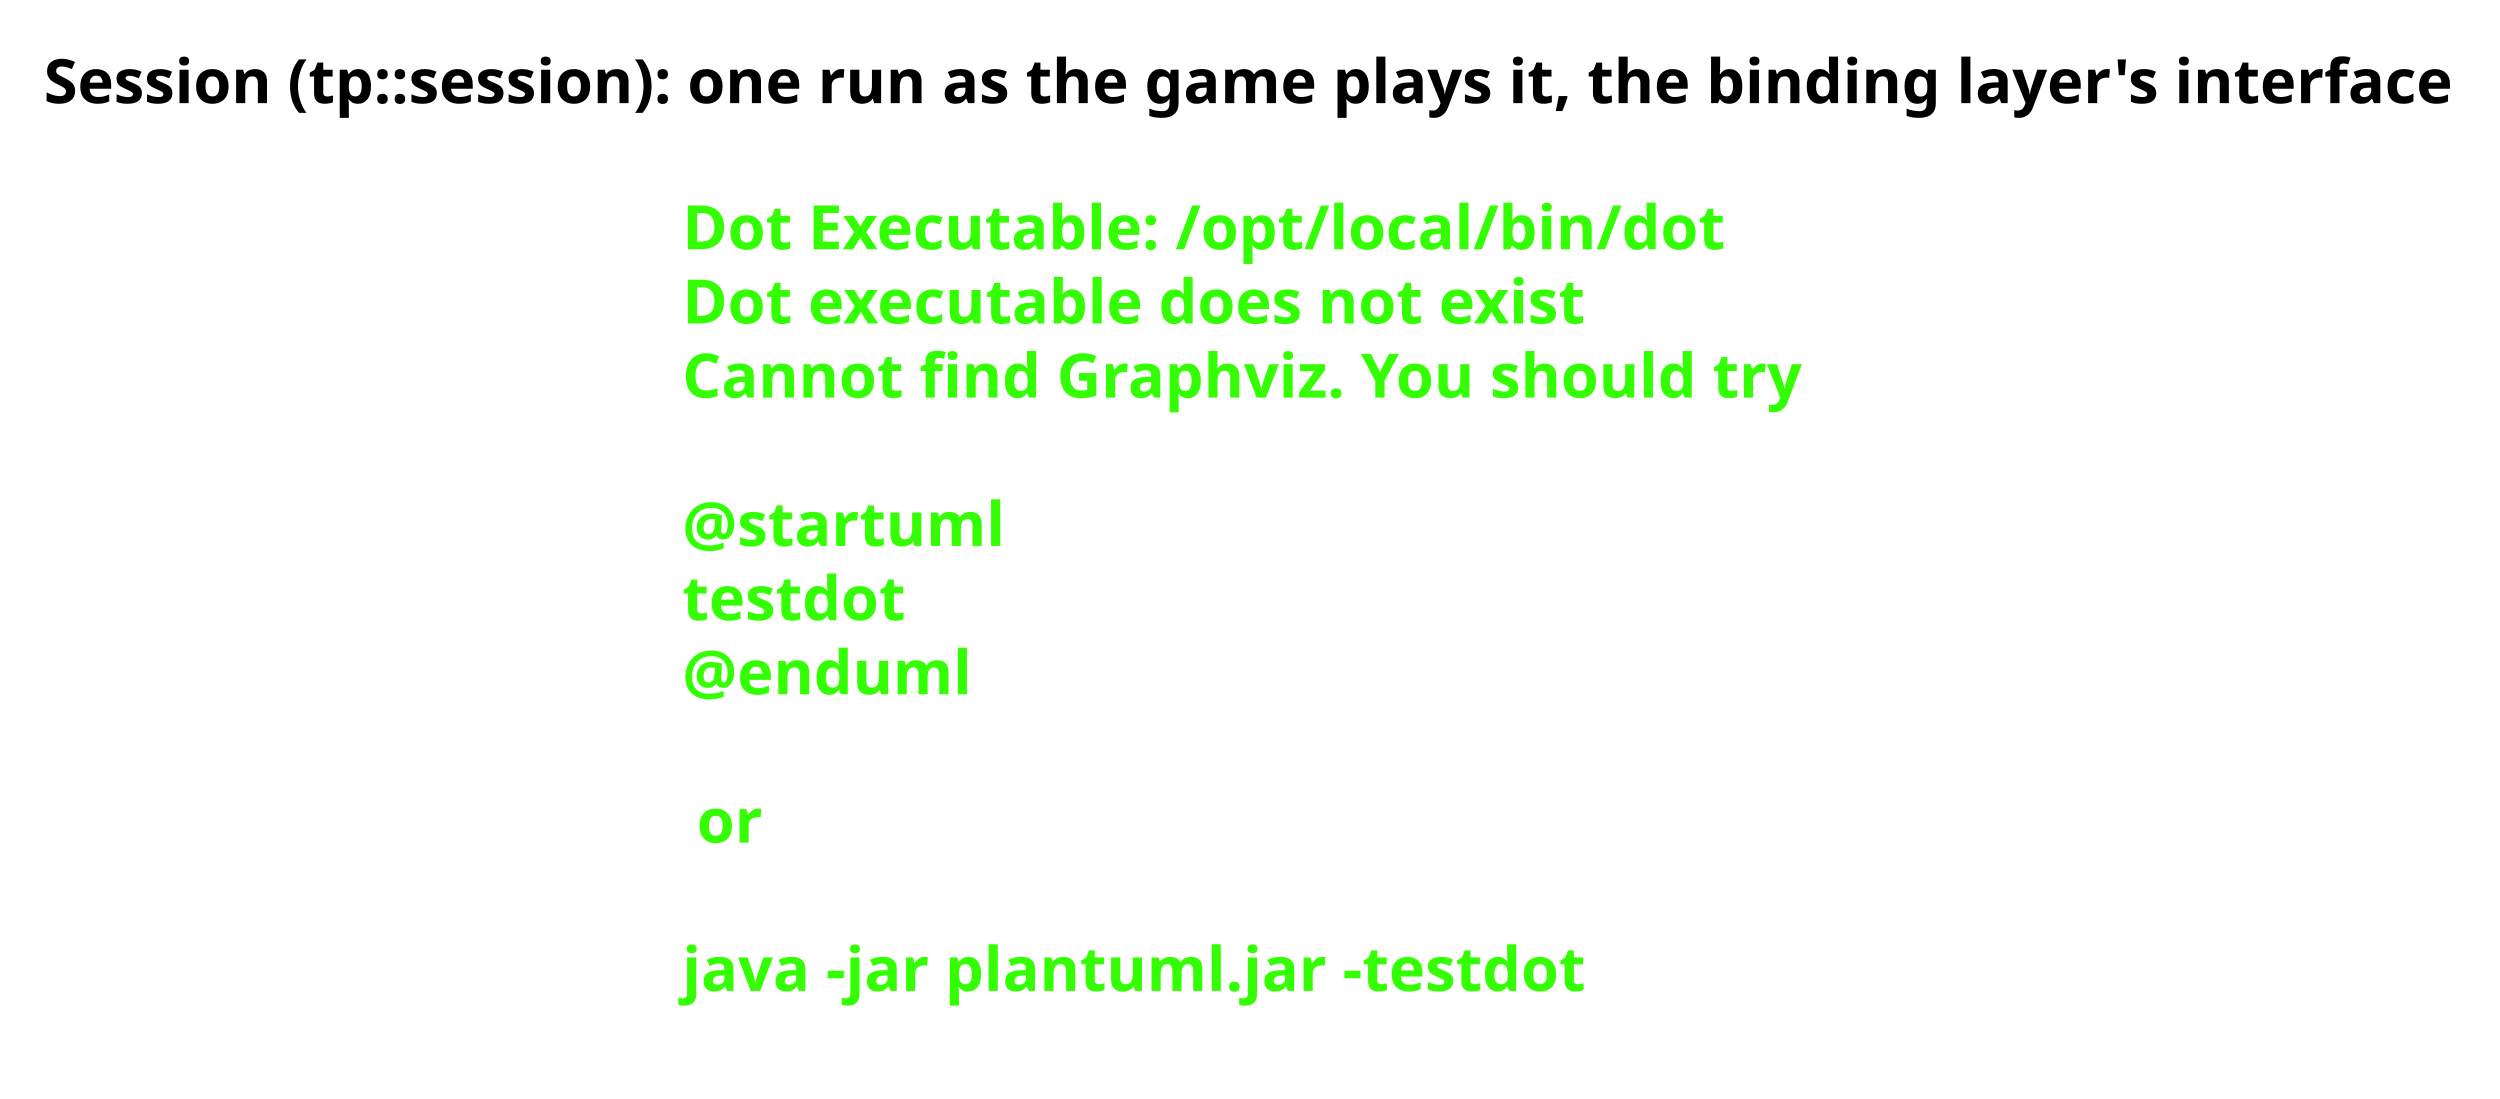
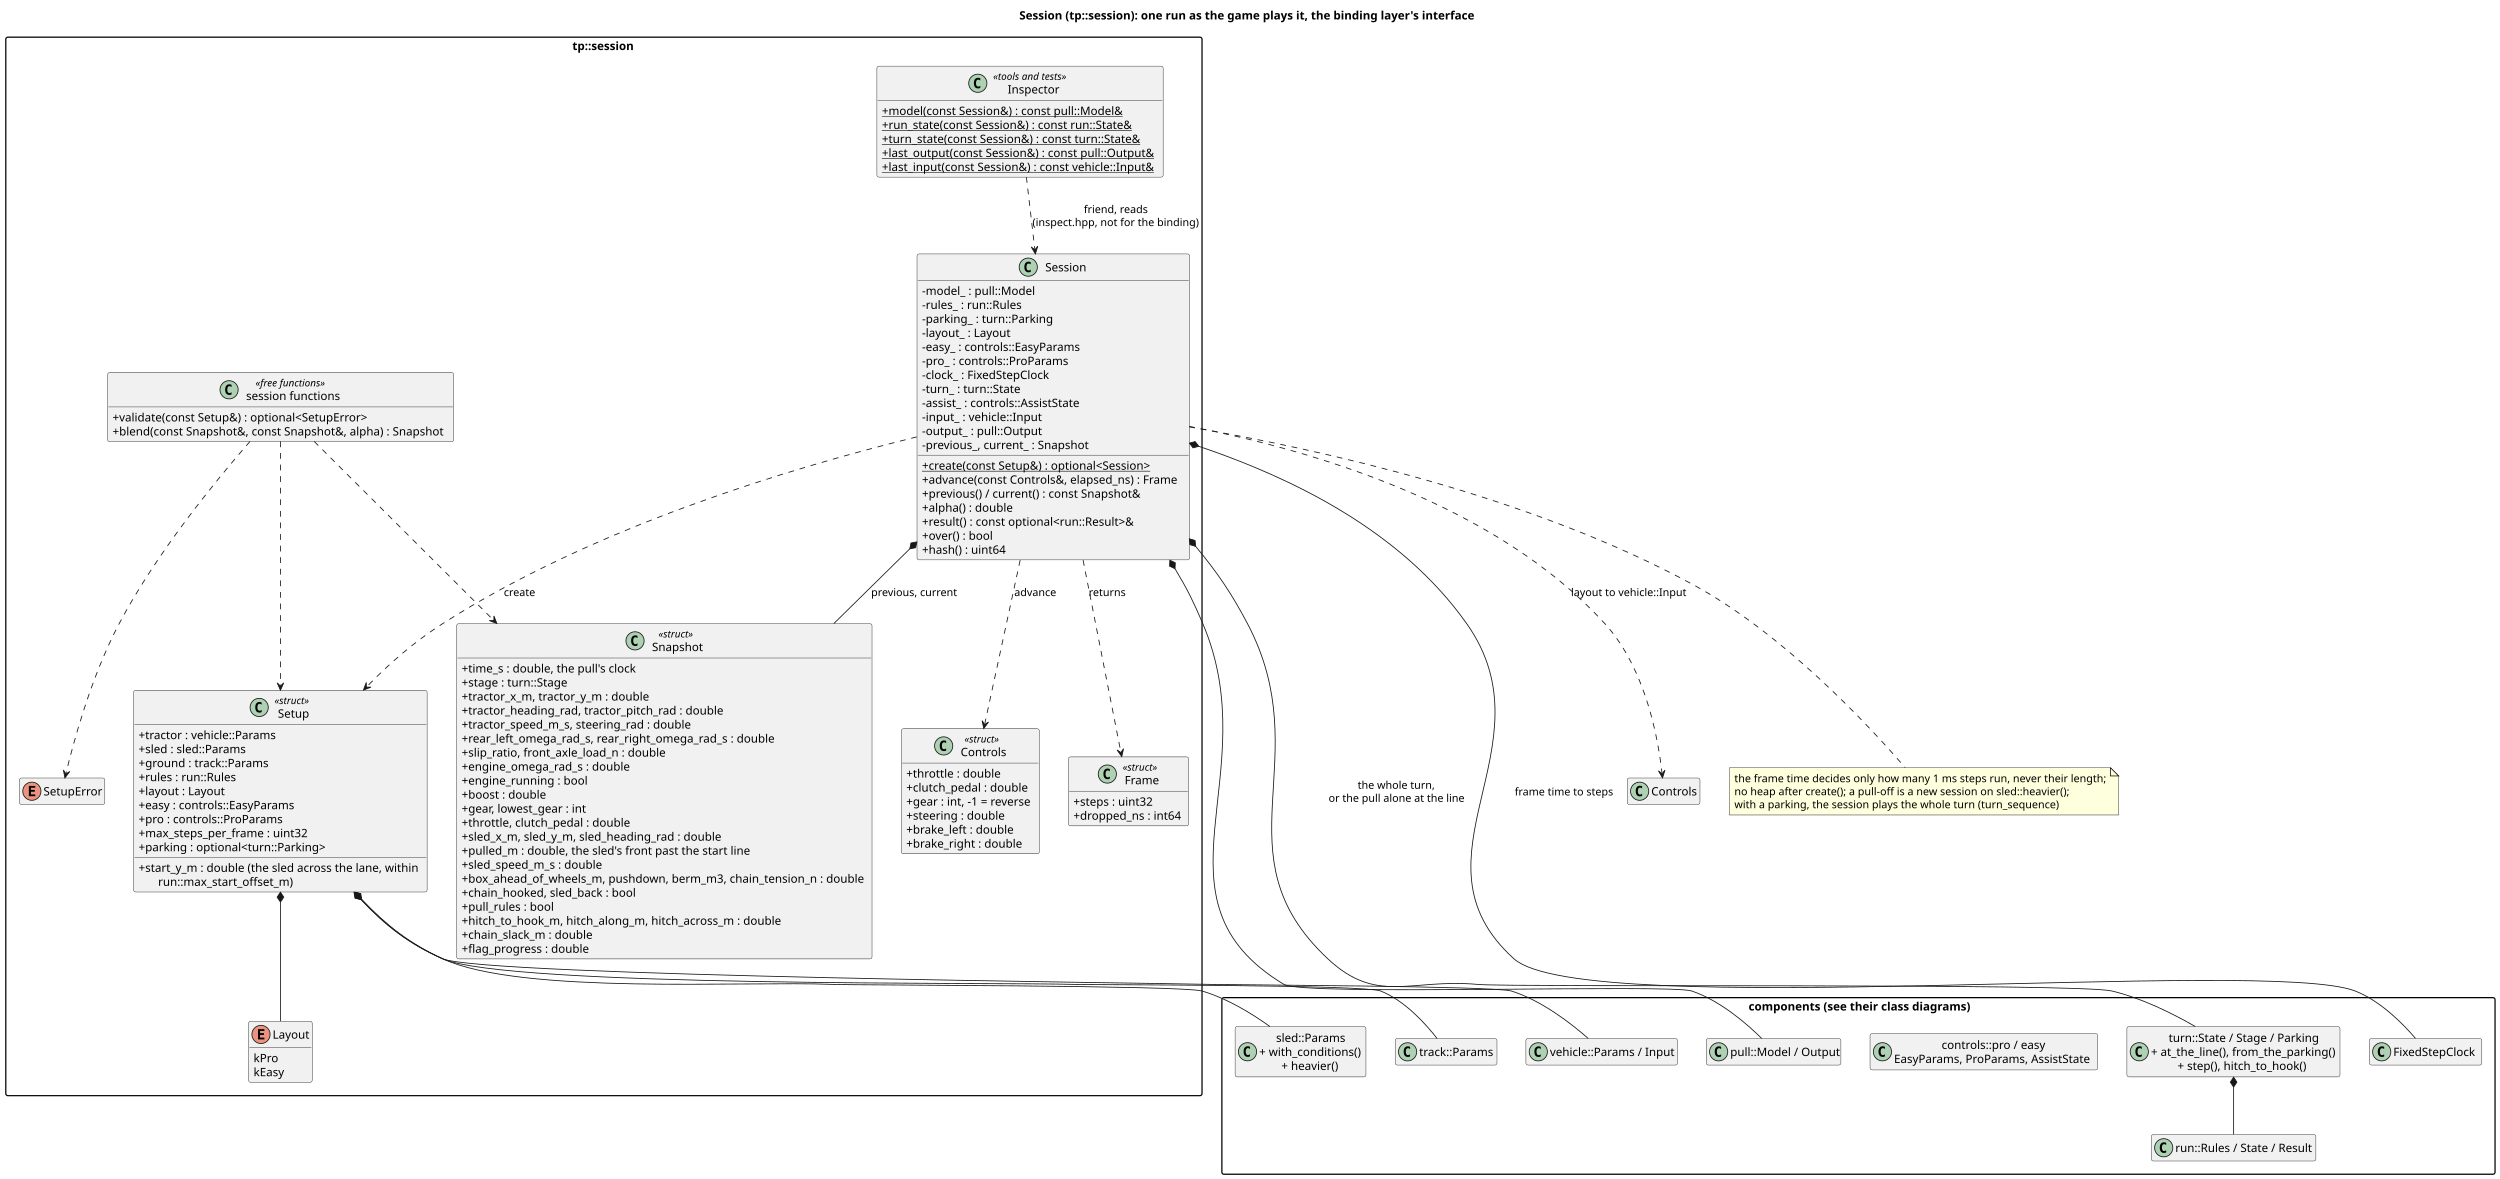
- <svg xmlns="http://www.w3.org/2000/svg" contentStyleType="text/css" height="251px" preserveAspectRatio="none" style="width:571px;height:251px;background:#FFFFFF;" version="1.1" viewBox="0 0 571 251" width="571px" zoomAndPan="magnify">
+ <svg xmlns="http://www.w3.org/2000/svg" contentStyleType="text/css" height="1425px" preserveAspectRatio="none" style="width:3022px;height:1425px;background:#FFFFFF;" version="1.1" viewBox="0 0 3022 1425" width="3022px" zoomAndPan="magnify">
  <defs />
  <g>
-     <text fill="#000000" font-family="sans-serif" font-size="14" font-weight="bold" lengthAdjust="spacing" textLength="543.819" x="10" y="23.562">Session (tp::session): one run as the game plays it, the binding layer's interface</text>
-     <text fill="#33FF02" font-family="sans-serif" font-size="14" font-weight="bold" lengthAdjust="spacing" textLength="231.95" x="155.839" y="56.94">Dot Executable: /opt/local/bin/dot</text>
-     <text fill="#33FF02" font-family="sans-serif" font-size="14" font-weight="bold" lengthAdjust="spacing" textLength="202.296" x="155.839" y="73.879">Dot executable does not exist</text>
-     <text fill="#33FF02" font-family="sans-serif" font-size="14" font-weight="bold" lengthAdjust="spacing" textLength="253.142" x="155.839" y="90.818">Cannot find Graphviz. You should try</text>
-     <text fill="#33FF02" font-family="sans-serif" font-size="14" font-weight="bold" lengthAdjust="spacing" textLength="3.315" x="155.839" y="107.758"> </text>
-     <text fill="#33FF02" font-family="sans-serif" font-size="14" font-weight="bold" lengthAdjust="spacing" textLength="71.436" x="155.839" y="124.697">@startuml</text>
-     <text fill="#33FF02" font-family="sans-serif" font-size="14" font-weight="bold" lengthAdjust="spacing" textLength="48.973" x="155.839" y="141.637">testdot</text>
-     <text fill="#33FF02" font-family="sans-serif" font-size="14" font-weight="bold" lengthAdjust="spacing" textLength="65.393" x="155.839" y="158.576">@enduml</text>
-     <text fill="#33FF02" font-family="sans-serif" font-size="14" font-weight="bold" lengthAdjust="spacing" textLength="3.315" x="155.839" y="175.516"> </text>
-     <text fill="#33FF02" font-family="sans-serif" font-size="14" font-weight="bold" lengthAdjust="spacing" textLength="14.287" x="159.154" y="192.455">or</text>
-     <text fill="#33FF02" font-family="sans-serif" font-size="14" font-weight="bold" lengthAdjust="spacing" textLength="3.315" x="155.839" y="209.394"> </text>
-     <text fill="#33FF02" font-family="sans-serif" font-size="14" font-weight="bold" lengthAdjust="spacing" textLength="200.259" x="155.839" y="226.334">java -jar plantuml.jar -testdot</text>
-     <text fill="#33FF02" font-family="sans-serif" font-size="14" font-weight="bold" lengthAdjust="spacing" textLength="3.315" x="155.839" y="243.273"> </text>
+     <text fill="#000000" font-family="sans-serif" font-size="14" font-weight="bold" lengthAdjust="spacing" textLength="543.819" x="1232.09" y="23.562">Session (tp::session): one run as the game plays it, the binding layer's interface</text>
+     <g id="cluster_components (see their class diagrams)">
+       <rect fill="none" height="213.5" rx="2.5" ry="2.5" style="stroke:#000000;stroke-width:1.5;" width="1539" x="1477" y="1205.939" />
+       <text fill="#000000" font-family="sans-serif" font-size="14" font-weight="bold" lengthAdjust="spacing" textLength="265.644" x="2113.678" y="1221.502">components (see their class diagrams)</text>
+     </g>
+     <g id="cluster_tp::session">
+       <rect fill="none" height="1279.5" rx="2.5" ry="2.5" style="stroke:#000000;stroke-width:1.5;" width="1446" x="7" y="44.94" />
+       <text fill="#000000" font-family="sans-serif" font-size="14" font-weight="bold" lengthAdjust="spacing" textLength="76.262" x="691.869" y="60.502">tp::session</text>
+     </g>
+     <g id="elem_Pull">
+       <rect codeLine="7" fill="#F1F1F1" height="32" id="Pull" rx="2.5" ry="2.5" style="stroke:#181818;stroke-width:0.5;" width="162.778" x="2062.5" y="1255.439" />
+       <ellipse cx="2077.5" cy="1271.439" fill="#ADD1B2" rx="11" ry="11" style="stroke:#181818;stroke-width:1.0;" />
+       <path d="M2080.469,1277.08 Q2079.891,1277.377 2079.25,1277.518 Q2078.609,1277.674 2077.906,1277.674 Q2075.406,1277.674 2074.078,1276.033 Q2072.766,1274.377 2072.766,1271.252 Q2072.766,1268.127 2074.078,1266.471 Q2075.406,1264.814 2077.906,1264.814 Q2078.609,1264.814 2079.25,1264.971 Q2079.906,1265.127 2080.469,1265.424 L2080.469,1268.143 Q2079.844,1267.564 2079.25,1267.299 Q2078.656,1267.018 2078.031,1267.018 Q2076.688,1267.018 2076,1268.096 Q2075.312,1269.158 2075.312,1271.252 Q2075.312,1273.346 2076,1274.424 Q2076.688,1275.486 2078.031,1275.486 Q2078.656,1275.486 2079.25,1275.221 Q2079.844,1274.939 2080.469,1274.361 L2080.469,1277.08 Z " fill="#000000" />
+       <text fill="#000000" font-family="sans-serif" font-size="14" lengthAdjust="spacing" textLength="130.778" x="2091.5" y="1276.532">pull::Model / Output</text>
+     </g>
+     <g id="elem_Run">
+       <rect codeLine="8" fill="#F1F1F1" height="32" id="Run" rx="2.5" ry="2.5" style="stroke:#181818;stroke-width:0.5;" width="198.934" x="2600.5" y="1371.439" />
+       <ellipse cx="2615.5" cy="1387.439" fill="#ADD1B2" rx="11" ry="11" style="stroke:#181818;stroke-width:1.0;" />
+       <path d="M2618.469,1393.08 Q2617.891,1393.377 2617.25,1393.518 Q2616.609,1393.674 2615.906,1393.674 Q2613.406,1393.674 2612.078,1392.033 Q2610.766,1390.377 2610.766,1387.252 Q2610.766,1384.127 2612.078,1382.471 Q2613.406,1380.814 2615.906,1380.814 Q2616.609,1380.814 2617.25,1380.971 Q2617.906,1381.127 2618.469,1381.424 L2618.469,1384.143 Q2617.844,1383.564 2617.25,1383.299 Q2616.656,1383.018 2616.031,1383.018 Q2614.688,1383.018 2614,1384.096 Q2613.312,1385.158 2613.312,1387.252 Q2613.312,1389.346 2614,1390.424 Q2614.688,1391.486 2616.031,1391.486 Q2616.656,1391.486 2617.25,1391.221 Q2617.844,1390.939 2618.469,1390.361 L2618.469,1393.08 Z " fill="#000000" />
+       <text fill="#000000" font-family="sans-serif" font-size="14" lengthAdjust="spacing" textLength="166.934" x="2629.5" y="1392.532">run::Rules / State / Result</text>
+     </g>
+     <g id="elem_Turn">
+       <rect codeLine="9" fill="#F1F1F1" height="60.818" id="Turn" rx="2.5" ry="2.5" style="stroke:#181818;stroke-width:0.5;" width="257.579" x="2571" y="1240.939" />
+       <ellipse cx="2586" cy="1271.349" fill="#ADD1B2" rx="11" ry="11" style="stroke:#181818;stroke-width:1.0;" />
+       <path d="M2588.969,1276.989 Q2588.391,1277.286 2587.75,1277.427 Q2587.109,1277.583 2586.406,1277.583 Q2583.906,1277.583 2582.578,1275.942 Q2581.266,1274.286 2581.266,1271.161 Q2581.266,1268.036 2582.578,1266.38 Q2583.906,1264.724 2586.406,1264.724 Q2587.109,1264.724 2587.75,1264.88 Q2588.406,1265.036 2588.969,1265.333 L2588.969,1268.052 Q2588.344,1267.474 2587.75,1267.208 Q2587.156,1266.927 2586.531,1266.927 Q2585.188,1266.927 2584.5,1268.005 Q2583.812,1269.067 2583.812,1271.161 Q2583.812,1273.255 2584.5,1274.333 Q2585.188,1275.396 2586.531,1275.396 Q2587.156,1275.396 2587.75,1275.13 Q2588.344,1274.849 2588.969,1274.271 L2588.969,1276.989 Z " fill="#000000" />
+       <text fill="#000000" font-family="sans-serif" font-size="14" lengthAdjust="spacing" textLength="182.649" x="2621.465" y="1259.502">turn::State / Stage / Parking</text>
+       <text fill="#000000" font-family="sans-serif" font-size="14" lengthAdjust="spacing" textLength="225.579" x="2600" y="1276.441">+ at_the_line(), from_the_parking()</text>
+       <text fill="#000000" font-family="sans-serif" font-size="14" lengthAdjust="spacing" textLength="161.321" x="2632.129" y="1293.381">+ step(), hitch_to_hook()</text>
+     </g>
+     <g id="elem_Controls">
+       <rect codeLine="10" fill="#F1F1F1" height="43.879" id="Controls" rx="2.5" ry="2.5" style="stroke:#181818;stroke-width:0.5;" width="275.223" x="2260.5" y="1249.439" />
+       <ellipse cx="2275.5" cy="1271.379" fill="#ADD1B2" rx="11" ry="11" style="stroke:#181818;stroke-width:1.0;" />
+       <path d="M2278.469,1277.02 Q2277.891,1277.316 2277.25,1277.457 Q2276.609,1277.613 2275.906,1277.613 Q2273.406,1277.613 2272.078,1275.973 Q2270.766,1274.316 2270.766,1271.191 Q2270.766,1268.066 2272.078,1266.41 Q2273.406,1264.754 2275.906,1264.754 Q2276.609,1264.754 2277.25,1264.91 Q2277.906,1265.066 2278.469,1265.363 L2278.469,1268.082 Q2277.844,1267.504 2277.25,1267.238 Q2276.656,1266.957 2276.031,1266.957 Q2274.688,1266.957 2274,1268.035 Q2273.312,1269.098 2273.312,1271.191 Q2273.312,1273.285 2274,1274.363 Q2274.688,1275.426 2276.031,1275.426 Q2276.656,1275.426 2277.25,1275.16 Q2277.844,1274.879 2278.469,1274.301 L2278.469,1277.02 Z " fill="#000000" />
+       <text fill="#000000" font-family="sans-serif" font-size="14" lengthAdjust="spacing" textLength="128.194" x="2347.014" y="1268.002">controls::pro / easy</text>
+       <text fill="#000000" font-family="sans-serif" font-size="14" lengthAdjust="spacing" textLength="243.223" x="2289.5" y="1284.941">EasyParams, ProParams, AssistState</text>
+     </g>
+     <g id="elem_Clock">
+       <rect codeLine="11" fill="#F1F1F1" height="32" id="Clock" rx="2.5" ry="2.5" style="stroke:#181818;stroke-width:0.5;" width="136.023" x="2864" y="1255.439" />
+       <ellipse cx="2879" cy="1271.439" fill="#ADD1B2" rx="11" ry="11" style="stroke:#181818;stroke-width:1.0;" />
+       <path d="M2881.969,1277.08 Q2881.391,1277.377 2880.75,1277.518 Q2880.109,1277.674 2879.406,1277.674 Q2876.906,1277.674 2875.578,1276.033 Q2874.266,1274.377 2874.266,1271.252 Q2874.266,1268.127 2875.578,1266.471 Q2876.906,1264.814 2879.406,1264.814 Q2880.109,1264.814 2880.75,1264.971 Q2881.406,1265.127 2881.969,1265.424 L2881.969,1268.143 Q2881.344,1267.564 2880.75,1267.299 Q2880.156,1267.018 2879.531,1267.018 Q2878.188,1267.018 2877.5,1268.096 Q2876.812,1269.158 2876.812,1271.252 Q2876.812,1273.346 2877.5,1274.424 Q2878.188,1275.486 2879.531,1275.486 Q2880.156,1275.486 2880.75,1275.221 Q2881.344,1274.939 2881.969,1274.361 L2881.969,1277.08 Z " fill="#000000" />
+       <text fill="#000000" font-family="sans-serif" font-size="14" lengthAdjust="spacing" textLength="104.022" x="2893" y="1276.532">FixedStepClock</text>
+     </g>
+     <g id="elem_Vehicle">
+       <rect codeLine="12" fill="#F1F1F1" height="32" id="Vehicle" rx="2.5" ry="2.5" style="stroke:#181818;stroke-width:0.5;" width="183.286" x="1844.5" y="1255.439" />
+       <ellipse cx="1859.5" cy="1271.439" fill="#ADD1B2" rx="11" ry="11" style="stroke:#181818;stroke-width:1.0;" />
+       <path d="M1862.469,1277.08 Q1861.891,1277.377 1861.25,1277.518 Q1860.609,1277.674 1859.906,1277.674 Q1857.406,1277.674 1856.078,1276.033 Q1854.766,1274.377 1854.766,1271.252 Q1854.766,1268.127 1856.078,1266.471 Q1857.406,1264.814 1859.906,1264.814 Q1860.609,1264.814 1861.25,1264.971 Q1861.906,1265.127 1862.469,1265.424 L1862.469,1268.143 Q1861.844,1267.564 1861.25,1267.299 Q1860.656,1267.018 1860.031,1267.018 Q1858.688,1267.018 1858,1268.096 Q1857.312,1269.158 1857.312,1271.252 Q1857.312,1273.346 1858,1274.424 Q1858.688,1275.486 1860.031,1275.486 Q1860.656,1275.486 1861.25,1275.221 Q1861.844,1274.939 1862.469,1274.361 L1862.469,1277.08 Z " fill="#000000" />
+       <text fill="#000000" font-family="sans-serif" font-size="14" lengthAdjust="spacing" textLength="151.286" x="1873.5" y="1276.532">vehicle::Params / Input</text>
+     </g>
+     <g id="elem_Sled">
+       <rect codeLine="13" fill="#F1F1F1" height="60.818" id="Sled" rx="2.5" ry="2.5" style="stroke:#181818;stroke-width:0.5;" width="158.157" x="1493" y="1240.939" />
+       <ellipse cx="1508" cy="1271.349" fill="#ADD1B2" rx="11" ry="11" style="stroke:#181818;stroke-width:1.0;" />
+       <path d="M1510.969,1276.989 Q1510.391,1277.286 1509.75,1277.427 Q1509.109,1277.583 1508.406,1277.583 Q1505.906,1277.583 1504.578,1275.942 Q1503.266,1274.286 1503.266,1271.161 Q1503.266,1268.036 1504.578,1266.38 Q1505.906,1264.724 1508.406,1264.724 Q1509.109,1264.724 1509.75,1264.88 Q1510.406,1265.036 1510.969,1265.333 L1510.969,1268.052 Q1510.344,1267.474 1509.75,1267.208 Q1509.156,1266.927 1508.531,1266.927 Q1507.188,1266.927 1506.5,1268.005 Q1505.812,1269.067 1505.812,1271.161 Q1505.812,1273.255 1506.5,1274.333 Q1507.188,1275.396 1508.531,1275.396 Q1509.156,1275.396 1509.75,1275.13 Q1510.344,1274.849 1510.969,1274.271 L1510.969,1276.989 Z " fill="#000000" />
+       <text fill="#000000" font-family="sans-serif" font-size="14" lengthAdjust="spacing" textLength="85.169" x="1542.494" y="1259.502">sled::Params</text>
+       <text fill="#000000" font-family="sans-serif" font-size="14" lengthAdjust="spacing" textLength="126.157" x="1522" y="1276.441">+ with_conditions()</text>
+       <text fill="#000000" font-family="sans-serif" font-size="14" lengthAdjust="spacing" textLength="72.406" x="1548.876" y="1293.381">+ heavier()</text>
+     </g>
+     <g id="elem_Track">
+       <rect codeLine="14" fill="#F1F1F1" height="32" id="Track" rx="2.5" ry="2.5" style="stroke:#181818;stroke-width:0.5;" width="123.048" x="1686.5" y="1255.439" />
+       <ellipse cx="1701.5" cy="1271.439" fill="#ADD1B2" rx="11" ry="11" style="stroke:#181818;stroke-width:1.0;" />
+       <path d="M1704.469,1277.08 Q1703.891,1277.377 1703.25,1277.518 Q1702.609,1277.674 1701.906,1277.674 Q1699.406,1277.674 1698.078,1276.033 Q1696.766,1274.377 1696.766,1271.252 Q1696.766,1268.127 1698.078,1266.471 Q1699.406,1264.814 1701.906,1264.814 Q1702.609,1264.814 1703.25,1264.971 Q1703.906,1265.127 1704.469,1265.424 L1704.469,1268.143 Q1703.844,1267.564 1703.25,1267.299 Q1702.656,1267.018 1702.031,1267.018 Q1700.688,1267.018 1700,1268.096 Q1699.312,1269.158 1699.312,1271.252 Q1699.312,1273.346 1700,1274.424 Q1700.688,1275.486 1702.031,1275.486 Q1702.656,1275.486 1703.25,1275.221 Q1703.844,1274.939 1704.469,1274.361 L1704.469,1277.08 Z " fill="#000000" />
+       <text fill="#000000" font-family="sans-serif" font-size="14" lengthAdjust="spacing" textLength="91.048" x="1715.5" y="1276.532">track::Params</text>
+     </g>
+     <g id="elem_Layout">
+       <rect codeLine="18" fill="#F1F1F1" height="73.879" id="Layout" rx="2.5" ry="2.5" style="stroke:#181818;stroke-width:0.5;" width="76.898" x="300.5" y="1234.439" />
+       <ellipse cx="315.5" cy="1250.439" fill="#EB937F" rx="11" ry="11" style="stroke:#181818;stroke-width:1.0;" />
+       <path d="M319.609,1256.439 L311.891,1256.439 L311.891,1244.049 L319.609,1244.049 L319.609,1246.205 L314.344,1246.205 L314.344,1248.877 L319.109,1248.877 L319.109,1251.033 L314.344,1251.033 L314.344,1254.283 L319.609,1254.283 L319.609,1256.439 Z " fill="#000000" />
+       <text fill="#000000" font-family="sans-serif" font-size="14" lengthAdjust="spacing" textLength="44.898" x="329.5" y="1255.532">Layout</text>
+       <line style="stroke:#181818;stroke-width:0.5;" x1="301.5" x2="376.398" y1="1266.439" y2="1266.439" />
+       <text fill="#000000" font-family="sans-serif" font-size="14" lengthAdjust="spacing" textLength="30.29" x="306.5" y="1284.002">kPro</text>
+       <text fill="#000000" font-family="sans-serif" font-size="14" lengthAdjust="spacing" textLength="39.218" x="306.5" y="1300.941">kEasy</text>
+     </g>
+     <g id="elem_Setup">
+       <rect codeLine="22" fill="#F1F1F1" height="243.793" id="Setup" rx="2.5" ry="2.5" style="stroke:#181818;stroke-width:0.5;" width="354.802" x="161.5" y="834.439" />
+       <ellipse cx="313.313" cy="855.169" fill="#ADD1B2" rx="11" ry="11" style="stroke:#181818;stroke-width:1.0;" />
+       <path d="M316.282,860.81 Q315.704,861.106 315.063,861.247 Q314.422,861.403 313.719,861.403 Q311.219,861.403 309.891,859.763 Q308.579,858.106 308.579,854.981 Q308.579,851.856 309.891,850.2 Q311.219,848.544 313.719,848.544 Q314.422,848.544 315.063,848.7 Q315.719,848.856 316.282,849.153 L316.282,851.872 Q315.657,851.294 315.063,851.028 Q314.469,850.747 313.844,850.747 Q312.5,850.747 311.813,851.825 Q311.125,852.888 311.125,854.981 Q311.125,857.075 311.813,858.153 Q312.5,859.216 313.844,859.216 Q314.469,859.216 315.063,858.95 Q315.657,858.669 316.282,858.091 L316.282,860.81 Z " fill="#000000" />
+       <text fill="#000000" font-family="sans-serif" font-size="12" font-style="italic" lengthAdjust="spacing" textLength="46.676" x="331.813" y="851.064">«struct»</text>
+       <text fill="#000000" font-family="sans-serif" font-size="14" lengthAdjust="spacing" textLength="38.575" x="335.863" y="867.521">Setup</text>
+       <line style="stroke:#181818;stroke-width:0.5;" x1="162.5" x2="515.302" y1="875.898" y2="875.898" />
+       <text fill="#000000" font-family="sans-serif" font-size="14" lengthAdjust="spacing" textLength="170.03" x="167.5" y="893.461">+tractor : vehicle::Params</text>
+       <text fill="#000000" font-family="sans-serif" font-size="14" lengthAdjust="spacing" textLength="133.855" x="167.5" y="910.4">+sled : sled::Params</text>
+       <text fill="#000000" font-family="sans-serif" font-size="14" lengthAdjust="spacing" textLength="159.592" x="167.5" y="927.34">+ground : track::Params</text>
+       <text fill="#000000" font-family="sans-serif" font-size="14" lengthAdjust="spacing" textLength="119.779" x="167.5" y="944.279">+rules : run::Rules</text>
+       <text fill="#000000" font-family="sans-serif" font-size="14" lengthAdjust="spacing" textLength="106.442" x="167.5" y="961.219">+layout : Layout</text>
+       <text fill="#000000" font-family="sans-serif" font-size="14" lengthAdjust="spacing" textLength="195.33" x="167.5" y="978.158">+easy : controls::EasyParams</text>
+       <text fill="#000000" font-family="sans-serif" font-size="14" lengthAdjust="spacing" textLength="177.358" x="167.5" y="995.098">+pro : controls::ProParams</text>
+       <text fill="#000000" font-family="sans-serif" font-size="14" lengthAdjust="spacing" textLength="206.637" x="167.5" y="1012.037">+max_steps_per_frame : uint32</text>
+       <text fill="#000000" font-family="sans-serif" font-size="14" lengthAdjust="spacing" textLength="226.659" x="167.5" y="1028.977">+parking : optional&lt;turn::Parking&gt;</text>
+       <line style="stroke:#181818;stroke-width:0.5;" x1="162.5" x2="515.302" y1="1036.353" y2="1036.353" />
+       <text fill="#000000" font-family="sans-serif" font-size="14" lengthAdjust="spacing" textLength="342.802" x="167.5" y="1053.916">+start_y_m : double (the sled across the lane, within</text>
+       <text fill="#000000" font-family="sans-serif" font-size="14" lengthAdjust="spacing" textLength="162.75" x="191.125" y="1070.855">run::max_start_offset_m)</text>
+     </g>
+     <g id="elem_SetupError">
+       <rect codeLine="34" fill="#F1F1F1" height="32" id="SetupError" rx="2.5" ry="2.5" style="stroke:#181818;stroke-width:0.5;" width="103.196" x="23.5" y="940.439" />
+       <ellipse cx="38.5" cy="956.439" fill="#EB937F" rx="11" ry="11" style="stroke:#181818;stroke-width:1.0;" />
+       <path d="M42.609,962.439 L34.891,962.439 L34.891,950.049 L42.609,950.049 L42.609,952.205 L37.344,952.205 L37.344,954.877 L42.109,954.877 L42.109,957.033 L37.344,957.033 L37.344,960.283 L42.609,960.283 L42.609,962.439 Z " fill="#000000" />
+       <text fill="#000000" font-family="sans-serif" font-size="14" lengthAdjust="spacing" textLength="71.196" x="52.5" y="961.532">SetupError</text>
+     </g>
+     <g id="elem_Controls">
+       <rect codeLine="35" fill="#F1F1F1" height="151.096" id="Controls" rx="2.5" ry="2.5" style="stroke:#181818;stroke-width:0.5;" width="166.82" x="1089.5" y="880.939" />
+       <ellipse cx="1140.701" cy="901.669" fill="#ADD1B2" rx="11" ry="11" style="stroke:#181818;stroke-width:1.0;" />
+       <path d="M1143.67,907.31 Q1143.092,907.606 1142.451,907.747 Q1141.811,907.903 1141.107,907.903 Q1138.607,907.903 1137.279,906.263 Q1135.967,904.606 1135.967,901.481 Q1135.967,898.356 1137.279,896.7 Q1138.607,895.044 1141.107,895.044 Q1141.811,895.044 1142.451,895.2 Q1143.107,895.356 1143.67,895.653 L1143.67,898.372 Q1143.045,897.794 1142.451,897.528 Q1141.857,897.247 1141.232,897.247 Q1139.889,897.247 1139.201,898.325 Q1138.514,899.388 1138.514,901.481 Q1138.514,903.575 1139.201,904.653 Q1139.889,905.716 1141.232,905.716 Q1141.857,905.716 1142.451,905.45 Q1143.045,905.169 1143.67,904.591 L1143.67,907.31 Z " fill="#000000" />
+       <text fill="#000000" font-family="sans-serif" font-size="12" font-style="italic" lengthAdjust="spacing" textLength="46.676" x="1165.822" y="897.564">«struct»</text>
+       <text fill="#000000" font-family="sans-serif" font-size="14" lengthAdjust="spacing" textLength="55.918" x="1161.201" y="914.021">Controls</text>
+       <line style="stroke:#181818;stroke-width:0.5;" x1="1090.5" x2="1255.32" y1="922.398" y2="922.398" />
+       <text fill="#000000" font-family="sans-serif" font-size="14" lengthAdjust="spacing" textLength="113.777" x="1095.5" y="939.961">+throttle : double</text>
+       <text fill="#000000" font-family="sans-serif" font-size="14" lengthAdjust="spacing" textLength="150.008" x="1095.5" y="956.9">+clutch_pedal : double</text>
+       <text fill="#000000" font-family="sans-serif" font-size="14" lengthAdjust="spacing" textLength="154.82" x="1095.5" y="973.84">+gear : int, -1 = reverse</text>
+       <text fill="#000000" font-family="sans-serif" font-size="14" lengthAdjust="spacing" textLength="120.353" x="1095.5" y="990.779">+steering : double</text>
+       <text fill="#000000" font-family="sans-serif" font-size="14" lengthAdjust="spacing" textLength="131.79" x="1095.5" y="1007.719">+brake_left : double</text>
+       <text fill="#000000" font-family="sans-serif" font-size="14" lengthAdjust="spacing" textLength="140.581" x="1095.5" y="1024.658">+brake_right : double</text>
+     </g>
+     <g id="elem_Snapshot">
+       <rect codeLine="43" fill="#F1F1F1" height="405.188" id="Snapshot" rx="2.5" ry="2.5" style="stroke:#181818;stroke-width:0.5;" width="502.096" x="552" y="753.939" />
+       <ellipse cx="767.633" cy="774.669" fill="#ADD1B2" rx="11" ry="11" style="stroke:#181818;stroke-width:1.0;" />
+       <path d="M770.602,780.31 Q770.023,780.606 769.383,780.747 Q768.742,780.903 768.039,780.903 Q765.539,780.903 764.211,779.263 Q762.898,777.606 762.898,774.481 Q762.898,771.356 764.211,769.7 Q765.539,768.044 768.039,768.044 Q768.742,768.044 769.383,768.2 Q770.039,768.356 770.602,768.653 L770.602,771.372 Q769.977,770.794 769.383,770.528 Q768.789,770.247 768.164,770.247 Q766.82,770.247 766.133,771.325 Q765.445,772.388 765.445,774.481 Q765.445,776.575 766.133,777.653 Q766.82,778.716 768.164,778.716 Q768.789,778.716 769.383,778.45 Q769.977,778.169 770.602,777.591 L770.602,780.31 Z " fill="#000000" />
+       <text fill="#000000" font-family="sans-serif" font-size="12" font-style="italic" lengthAdjust="spacing" textLength="46.676" x="795.96" y="770.564">«struct»</text>
+       <text fill="#000000" font-family="sans-serif" font-size="14" lengthAdjust="spacing" textLength="62.33" x="788.133" y="787.021">Snapshot</text>
+       <line style="stroke:#181818;stroke-width:0.5;" x1="553" x2="1053.096" y1="795.398" y2="795.398" />
+       <text fill="#000000" font-family="sans-serif" font-size="14" lengthAdjust="spacing" textLength="216.262" x="558" y="812.961">+time_s : double, the pull's clock</text>
+       <text fill="#000000" font-family="sans-serif" font-size="14" lengthAdjust="spacing" textLength="130.389" x="558" y="829.9">+stage : turn::Stage</text>
+       <text fill="#000000" font-family="sans-serif" font-size="14" lengthAdjust="spacing" textLength="227.999" x="558" y="846.84">+tractor_x_m, tractor_y_m : double</text>
+       <text fill="#000000" font-family="sans-serif" font-size="14" lengthAdjust="spacing" textLength="317.31" x="558" y="863.779">+tractor_heading_rad, tractor_pitch_rad : double</text>
+       <text fill="#000000" font-family="sans-serif" font-size="14" lengthAdjust="spacing" textLength="280.034" x="558" y="880.719">+tractor_speed_m_s, steering_rad : double</text>
+       <text fill="#000000" font-family="sans-serif" font-size="14" lengthAdjust="spacing" textLength="378.861" x="558" y="897.658">+rear_left_omega_rad_s, rear_right_omega_rad_s : double</text>
+       <text fill="#000000" font-family="sans-serif" font-size="14" lengthAdjust="spacing" textLength="247.536" x="558" y="914.598">+slip_ratio, front_axle_load_n : double</text>
+       <text fill="#000000" font-family="sans-serif" font-size="14" lengthAdjust="spacing" textLength="204.9" x="558" y="931.537">+engine_omega_rad_s : double</text>
+       <text fill="#000000" font-family="sans-serif" font-size="14" lengthAdjust="spacing" textLength="151.491" x="558" y="948.477">+engine_running : bool</text>
+       <text fill="#000000" font-family="sans-serif" font-size="14" lengthAdjust="spacing" textLength="103.872" x="558" y="965.416">+boost : double</text>
+       <text fill="#000000" font-family="sans-serif" font-size="14" lengthAdjust="spacing" textLength="154.902" x="558" y="982.356">+gear, lowest_gear : int</text>
+       <text fill="#000000" font-family="sans-serif" font-size="14" lengthAdjust="spacing" textLength="205.215" x="558" y="999.295">+throttle, clutch_pedal : double</text>
+       <text fill="#000000" font-family="sans-serif" font-size="14" lengthAdjust="spacing" textLength="318.199" x="558" y="1016.234">+sled_x_m, sled_y_m, sled_heading_rad : double</text>
+       <text fill="#000000" font-family="sans-serif" font-size="14" lengthAdjust="spacing" textLength="351.292" x="558" y="1033.174">+pulled_m : double, the sled's front past the start line</text>
+       <text fill="#000000" font-family="sans-serif" font-size="14" lengthAdjust="spacing" textLength="173.722" x="558" y="1050.113">+sled_speed_m_s : double</text>
+       <text fill="#000000" font-family="sans-serif" font-size="14" lengthAdjust="spacing" textLength="490.096" x="558" y="1067.053">+box_ahead_of_wheels_m, pushdown, berm_m3, chain_tension_n : double</text>
+       <text fill="#000000" font-family="sans-serif" font-size="14" lengthAdjust="spacing" textLength="215.578" x="558" y="1083.992">+chain_hooked, sled_back : bool</text>
+       <text fill="#000000" font-family="sans-serif" font-size="14" lengthAdjust="spacing" textLength="112.431" x="558" y="1100.932">+pull_rules : bool</text>
+       <text fill="#000000" font-family="sans-serif" font-size="14" lengthAdjust="spacing" textLength="388.076" x="558" y="1117.871">+hitch_to_hook_m, hitch_along_m, hitch_across_m : double</text>
+       <text fill="#000000" font-family="sans-serif" font-size="14" lengthAdjust="spacing" textLength="161.697" x="558" y="1134.811">+chain_slack_m : double</text>
+       <text fill="#000000" font-family="sans-serif" font-size="14" lengthAdjust="spacing" textLength="156.981" x="558" y="1151.75">+flag_progress : double</text>
+     </g>
+     <g id="elem_Frame">
+       <rect codeLine="66" fill="#F1F1F1" height="83.338" id="Frame" rx="2.5" ry="2.5" style="stroke:#181818;stroke-width:0.5;" width="145.301" x="1291.5" y="914.939" />
+       <ellipse cx="1338.562" cy="935.669" fill="#ADD1B2" rx="11" ry="11" style="stroke:#181818;stroke-width:1.0;" />
+       <path d="M1341.531,941.31 Q1340.953,941.606 1340.312,941.747 Q1339.672,941.903 1338.969,941.903 Q1336.469,941.903 1335.141,940.263 Q1333.828,938.606 1333.828,935.481 Q1333.828,932.356 1335.141,930.7 Q1336.469,929.044 1338.969,929.044 Q1339.672,929.044 1340.312,929.2 Q1340.969,929.356 1341.531,929.653 L1341.531,932.372 Q1340.906,931.794 1340.312,931.528 Q1339.719,931.247 1339.094,931.247 Q1337.75,931.247 1337.062,932.325 Q1336.375,933.388 1336.375,935.481 Q1336.375,937.575 1337.062,938.653 Q1337.75,939.716 1339.094,939.716 Q1339.719,939.716 1340.312,939.45 Q1340.906,939.169 1341.531,938.591 L1341.531,941.31 Z " fill="#000000" />
+       <text fill="#000000" font-family="sans-serif" font-size="12" font-style="italic" lengthAdjust="spacing" textLength="46.676" x="1357.062" y="931.564">«struct»</text>
+       <text fill="#000000" font-family="sans-serif" font-size="14" lengthAdjust="spacing" textLength="41.822" x="1359.489" y="948.021">Frame</text>
+       <line style="stroke:#181818;stroke-width:0.5;" x1="1292.5" x2="1435.801" y1="956.398" y2="956.398" />
+       <text fill="#000000" font-family="sans-serif" font-size="14" lengthAdjust="spacing" textLength="98.971" x="1297.5" y="973.961">+steps : uint32</text>
+       <text fill="#000000" font-family="sans-serif" font-size="14" lengthAdjust="spacing" textLength="133.301" x="1297.5" y="990.9">+dropped_ns : int64</text>
+     </g>
+     <g id="elem_Session">
+       <rect codeLine="70" fill="#F1F1F1" height="369.85" id="Session" rx="2.5" ry="2.5" style="stroke:#181818;stroke-width:0.5;" width="329.434" x="1108.5" y="306.94" />
+       <ellipse cx="1242.977" cy="322.94" fill="#ADD1B2" rx="11" ry="11" style="stroke:#181818;stroke-width:1.0;" />
+       <path d="M1245.945,328.58 Q1245.367,328.877 1244.727,329.018 Q1244.086,329.174 1243.383,329.174 Q1240.883,329.174 1239.555,327.533 Q1238.242,325.877 1238.242,322.752 Q1238.242,319.627 1239.555,317.971 Q1240.883,316.315 1243.383,316.315 Q1244.086,316.315 1244.727,316.471 Q1245.383,316.627 1245.945,316.924 L1245.945,319.643 Q1245.32,319.065 1244.727,318.799 Q1244.133,318.518 1243.508,318.518 Q1242.164,318.518 1241.477,319.596 Q1240.789,320.658 1240.789,322.752 Q1240.789,324.846 1241.477,325.924 Q1242.164,326.986 1243.508,326.986 Q1244.133,326.986 1244.727,326.721 Q1245.32,326.44 1245.945,325.861 L1245.945,328.58 Z " fill="#000000" />
+       <text fill="#000000" font-family="sans-serif" font-size="14" lengthAdjust="spacing" textLength="51.98" x="1263.477" y="328.032">Session</text>
+       <line style="stroke:#181818;stroke-width:0.5;" x1="1109.5" x2="1436.934" y1="338.94" y2="338.94" />
+       <text fill="#000000" font-family="sans-serif" font-size="14" lengthAdjust="spacing" textLength="138.38" x="1114.5" y="356.502">-model_ : pull::Model</text>
+       <text fill="#000000" font-family="sans-serif" font-size="14" lengthAdjust="spacing" textLength="123.341" x="1114.5" y="373.441">-rules_ : run::Rules</text>
+       <text fill="#000000" font-family="sans-serif" font-size="14" lengthAdjust="spacing" textLength="158.84" x="1114.5" y="390.381">-parking_ : turn::Parking</text>
+       <text fill="#000000" font-family="sans-serif" font-size="14" lengthAdjust="spacing" textLength="110.004" x="1114.5" y="407.32">-layout_ : Layout</text>
+       <text fill="#000000" font-family="sans-serif" font-size="14" lengthAdjust="spacing" textLength="198.892" x="1114.5" y="424.26">-easy_ : controls::EasyParams</text>
+       <text fill="#000000" font-family="sans-serif" font-size="14" lengthAdjust="spacing" textLength="180.92" x="1114.5" y="441.199">-pro_ : controls::ProParams</text>
+       <text fill="#000000" font-family="sans-serif" font-size="14" lengthAdjust="spacing" textLength="164.22" x="1114.5" y="458.139">-clock_ : FixedStepClock</text>
+       <text fill="#000000" font-family="sans-serif" font-size="14" lengthAdjust="spacing" textLength="119.766" x="1114.5" y="475.078">-turn_ : turn::State</text>
+       <text fill="#000000" font-family="sans-serif" font-size="14" lengthAdjust="spacing" textLength="198.454" x="1114.5" y="492.018">-assist_ : controls::AssistState</text>
+       <text fill="#000000" font-family="sans-serif" font-size="14" lengthAdjust="spacing" textLength="146.603" x="1114.5" y="508.957">-input_ : vehicle::Input</text>
+       <text fill="#000000" font-family="sans-serif" font-size="14" lengthAdjust="spacing" textLength="144.108" x="1114.5" y="525.896">-output_ : pull::Output</text>
+       <text fill="#000000" font-family="sans-serif" font-size="14" lengthAdjust="spacing" textLength="206.575" x="1114.5" y="542.836">-previous_, current_ : Snapshot</text>
+       <line style="stroke:#181818;stroke-width:0.5;" x1="1109.5" x2="1436.934" y1="550.213" y2="550.213" />
+       <text fill="#000000" font-family="sans-serif" font-size="14" lengthAdjust="spacing" text-decoration="underline" textLength="284.942" x="1114.5" y="567.775">+create(const Setup&amp;) : optional&lt;Session&gt;</text>
+       <text fill="#000000" font-family="sans-serif" font-size="14" lengthAdjust="spacing" textLength="317.434" x="1114.5" y="584.715">+advance(const Controls&amp;, elapsed_ns) : Frame</text>
+       <text fill="#000000" font-family="sans-serif" font-size="14" lengthAdjust="spacing" textLength="271.592" x="1114.5" y="601.654">+previous() / current() : const Snapshot&amp;</text>
+       <text fill="#000000" font-family="sans-serif" font-size="14" lengthAdjust="spacing" textLength="112.718" x="1114.5" y="618.594">+alpha() : double</text>
+       <text fill="#000000" font-family="sans-serif" font-size="14" lengthAdjust="spacing" textLength="260.121" x="1114.5" y="635.533">+result() : const optional&lt;run::Result&gt;&amp;</text>
+       <text fill="#000000" font-family="sans-serif" font-size="14" lengthAdjust="spacing" textLength="89.831" x="1114.5" y="652.473">+over() : bool</text>
+       <text fill="#000000" font-family="sans-serif" font-size="14" lengthAdjust="spacing" textLength="105.438" x="1114.5" y="669.412">+hash() : uint64</text>
+     </g>
+     <g id="elem_Inspector">
+       <rect codeLine="91" fill="#F1F1F1" height="134.156" id="Inspector" rx="2.5" ry="2.5" style="stroke:#181818;stroke-width:0.5;" width="346.018" x="1060" y="79.939" />
+       <ellipse cx="1181.977" cy="100.669" fill="#ADD1B2" rx="11" ry="11" style="stroke:#181818;stroke-width:1.0;" />
+       <path d="M1184.945,106.31 Q1184.367,106.606 1183.727,106.747 Q1183.086,106.903 1182.383,106.903 Q1179.883,106.903 1178.555,105.263 Q1177.242,103.606 1177.242,100.481 Q1177.242,97.356 1178.555,95.7 Q1179.883,94.044 1182.383,94.044 Q1183.086,94.044 1183.727,94.2 Q1184.383,94.356 1184.945,94.653 L1184.945,97.372 Q1184.32,96.794 1183.727,96.528 Q1183.133,96.247 1182.508,96.247 Q1181.164,96.247 1180.477,97.325 Q1179.789,98.388 1179.789,100.481 Q1179.789,102.575 1180.477,103.653 Q1181.164,104.716 1182.508,104.716 Q1183.133,104.716 1183.727,104.45 Q1184.32,104.169 1184.945,103.591 L1184.945,106.31 Z " fill="#000000" />
+       <text fill="#000000" font-family="sans-serif" font-size="12" font-style="italic" lengthAdjust="spacing" textLength="97.564" x="1200.477" y="96.564">«tools and tests»</text>
+       <text fill="#000000" font-family="sans-serif" font-size="14" lengthAdjust="spacing" textLength="62.398" x="1218.06" y="113.022">Inspector</text>
+       <line style="stroke:#181818;stroke-width:0.5;" x1="1061" x2="1405.018" y1="121.398" y2="121.398" />
+       <text fill="#000000" font-family="sans-serif" font-size="14" lengthAdjust="spacing" text-decoration="underline" textLength="296.188" x="1066" y="138.961">+model(const Session&amp;) : const pull::Model&amp;</text>
+       <text fill="#000000" font-family="sans-serif" font-size="14" lengthAdjust="spacing" text-decoration="underline" textLength="307.371" x="1066" y="155.9">+run_state(const Session&amp;) : const run::State&amp;</text>
+       <text fill="#000000" font-family="sans-serif" font-size="14" lengthAdjust="spacing" text-decoration="underline" textLength="316.531" x="1066" y="172.84">+turn_state(const Session&amp;) : const turn::State&amp;</text>
+       <text fill="#000000" font-family="sans-serif" font-size="14" lengthAdjust="spacing" text-decoration="underline" textLength="331.522" x="1066" y="189.779">+last_output(const Session&amp;) : const pull::Output&amp;</text>
+       <text fill="#000000" font-family="sans-serif" font-size="14" lengthAdjust="spacing" text-decoration="underline" textLength="334.018" x="1066" y="206.719">+last_input(const Session&amp;) : const vehicle::Input&amp;</text>
+     </g>
+     <g id="elem_SessionFns">
+       <rect codeLine="99" fill="#F1F1F1" height="83.338" id="SessionFns" rx="2.5" ry="2.5" style="stroke:#181818;stroke-width:0.5;" width="418.424" x="130" y="450.44" />
+       <ellipse cx="276.921" cy="471.169" fill="#ADD1B2" rx="11" ry="11" style="stroke:#181818;stroke-width:1.0;" />
+       <path d="M279.89,476.81 Q279.312,477.106 278.671,477.247 Q278.031,477.403 277.328,477.403 Q274.828,477.403 273.5,475.763 Q272.187,474.106 272.187,470.981 Q272.187,467.856 273.5,466.2 Q274.828,464.544 277.328,464.544 Q278.031,464.544 278.671,464.7 Q279.328,464.856 279.89,465.153 L279.89,467.872 Q279.265,467.294 278.671,467.028 Q278.078,466.747 277.453,466.747 Q276.109,466.747 275.421,467.825 Q274.734,468.888 274.734,470.981 Q274.734,473.075 275.421,474.153 Q276.109,475.216 277.453,475.216 Q278.078,475.216 278.671,474.95 Q279.265,474.669 279.89,474.091 L279.89,476.81 Z " fill="#000000" />
+       <text fill="#000000" font-family="sans-serif" font-size="12" font-style="italic" lengthAdjust="spacing" textLength="93.188" x="308.868" y="467.065">«free functions»</text>
+       <text fill="#000000" font-family="sans-serif" font-size="14" lengthAdjust="spacing" textLength="116.081" x="297.421" y="483.522">session functions</text>
+       <line style="stroke:#181818;stroke-width:0.5;" x1="131" x2="547.424" y1="491.898" y2="491.898" />
+       <text fill="#000000" font-family="sans-serif" font-size="14" lengthAdjust="spacing" textLength="313.81" x="136" y="509.461">+validate(const Setup&amp;) : optional&lt;SetupError&gt;</text>
+       <text fill="#000000" font-family="sans-serif" font-size="14" lengthAdjust="spacing" textLength="406.424" x="136" y="526.4">+blend(const Snapshot&amp;, const Snapshot&amp;, alpha) : Snapshot</text>
+     </g>
+     <g id="elem_Controls">
+       <rect fill="#F1F1F1" height="32" id="Controls" rx="2.5" ry="2.5" style="stroke:#181818;stroke-width:0.5;" width="87.918" x="1967" y="940.439" />
+       <ellipse cx="1982" cy="956.439" fill="#ADD1B2" rx="11" ry="11" style="stroke:#181818;stroke-width:1.0;" />
+       <path d="M1984.969,962.08 Q1984.391,962.377 1983.75,962.518 Q1983.109,962.674 1982.406,962.674 Q1979.906,962.674 1978.578,961.033 Q1977.266,959.377 1977.266,956.252 Q1977.266,953.127 1978.578,951.471 Q1979.906,949.814 1982.406,949.814 Q1983.109,949.814 1983.75,949.971 Q1984.406,950.127 1984.969,950.424 L1984.969,953.143 Q1984.344,952.564 1983.75,952.299 Q1983.156,952.018 1982.531,952.018 Q1981.188,952.018 1980.5,953.096 Q1979.812,954.158 1979.812,956.252 Q1979.812,958.346 1980.5,959.424 Q1981.188,960.486 1982.531,960.486 Q1983.156,960.486 1983.75,960.221 Q1984.344,959.939 1984.969,959.361 L1984.969,962.08 Z " fill="#000000" />
+       <text fill="#000000" font-family="sans-serif" font-size="14" lengthAdjust="spacing" textLength="55.918" x="1996" y="961.532">Controls</text>
+     </g>
+     <g id="elem_GMN39">
+       <path d="M2090.5,927.939 L2090.5,985.128 L2561.035,985.128 L2561.035,937.939 L2551.035,927.939 L2090.5,927.939 " fill="#FEFFDD" style="stroke:#181818;stroke-width:0.5;" />
+       <path d="M2551.035,927.939 L2551.035,937.939 L2561.035,937.939 L2551.035,927.939 " fill="#FEFFDD" style="stroke:#181818;stroke-width:1.0;" />
+       <text fill="#000000" font-family="sans-serif" font-size="13" lengthAdjust="spacing" textLength="449.535" x="2096.5" y="945.533">the frame time decides only how many 1 ms steps run, never their length;</text>
+       <text fill="#000000" font-family="sans-serif" font-size="13" lengthAdjust="spacing" textLength="417.549" x="2096.5" y="961.263">no heap after create(); a pull-off is a new session on sled::heavier();</text>
+       <text fill="#000000" font-family="sans-serif" font-size="13" lengthAdjust="spacing" textLength="395.815" x="2096.5" y="976.992">with a parking, the session plays the whole turn (turn_sequence)</text>
+     </g>
+     <g id="link_Inspector_Session">
+       <path codeLine="98" d="M1240.71,214.07 C1243.86,241.04 1246.965,267.71 1250.845,300.98 " fill="none" id="Inspector-to-Session" style="stroke:#181818;stroke-width:1.0;stroke-dasharray:7.0,7.0;" />
+       <polygon fill="#181818" points="1251.54,306.94,1254.47,297.537,1250.961,301.973,1246.524,298.463,1251.54,306.94" style="stroke:#181818;stroke-width:1.0;" />
+       <text fill="#000000" font-family="sans-serif" font-size="13" lengthAdjust="spacing" textLength="78.07" x="1310.172" y="257.533">friend, reads</text>
+       <text fill="#000000" font-family="sans-serif" font-size="13" lengthAdjust="spacing" textLength="202.414" x="1248" y="273.263">(inspect.hpp, not for the binding)</text>
+     </g>
+     <g id="link_Setup_Layout">
+       <path codeLine="103" d="M339,1090.449 C339,1146.189 339,1196.27 339,1234.34 " fill="none" id="Setup-backto-Layout" style="stroke:#181818;stroke-width:1.0;" />
+       <polygon fill="#181818" points="339,1078.449,335,1084.449,339,1090.449,343,1084.449,339,1078.449" style="stroke:#181818;stroke-width:1.0;" />
+     </g>
+     <g id="link_Session_Setup">
+       <path codeLine="104" d="M1108.24,528.13 C951.92,566.659 714.82,638.779 535,753.939 C500.68,775.919 472.098,800.702 443.498,829.912 " fill="none" id="Session-to-Setup" style="stroke:#181818;stroke-width:1.0;stroke-dasharray:7.0,7.0;" />
+       <polygon fill="#181818" points="439.3,834.199,448.455,830.567,442.798,830.627,442.738,824.97,439.3,834.199" style="stroke:#181818;stroke-width:1.0;" />
+       <text fill="#000000" font-family="sans-serif" font-size="13" lengthAdjust="spacing" textLength="39.032" x="609" y="720.533">create</text>
+     </g>
+     <g id="link_Session_Controls">
+       <path codeLine="105" d="M1233.19,677.059 C1217.8,748.22 1202.338,819.745 1190.428,874.815 " fill="none" id="Session-to-Controls" style="stroke:#181818;stroke-width:1.0;stroke-dasharray:7.0,7.0;" />
+       <polygon fill="#181818" points="1189.16,880.679,1194.972,872.728,1190.217,875.792,1187.153,871.037,1189.16,880.679" style="stroke:#181818;stroke-width:1.0;" />
+       <text fill="#000000" font-family="sans-serif" font-size="13" lengthAdjust="spacing" textLength="52.552" x="1226" y="720.533">advance</text>
+     </g>
+     <g id="link_Session_Frame">
+       <path codeLine="106" d="M1309.23,677.059 C1326.43,764.47 1344.312,855.382 1354.802,908.692 " fill="none" id="Session-to-Frame" style="stroke:#181818;stroke-width:1.0;stroke-dasharray:7.0,7.0;" />
+       <polygon fill="#181818" points="1355.96,914.58,1358.147,904.976,1354.995,909.673,1350.298,906.521,1355.96,914.58" style="stroke:#181818;stroke-width:1.0;" />
+       <text fill="#000000" font-family="sans-serif" font-size="13" lengthAdjust="spacing" textLength="43.85" x="1316" y="720.533">returns</text>
+     </g>
+     <g id="link_Session_Snapshot">
+       <path codeLine="107" d="M1099.736,663.436 C1067.316,695.336 1041.49,720.75 1007.94,753.769 " fill="none" id="Session-backto-Snapshot" style="stroke:#181818;stroke-width:1.0;" />
+       <polygon fill="#181818" points="1108.29,655.019,1101.208,656.376,1099.736,663.436,1106.819,662.079,1108.29,655.019" style="stroke:#181818;stroke-width:1.0;" />
+       <text fill="#000000" font-family="sans-serif" font-size="13" lengthAdjust="spacing" textLength="105.047" x="1053" y="720.533">previous, current</text>
+     </g>
+     <g id="link_SessionFns_Setup">
+       <path codeLine="108" d="M339,533.58 C339,600.149 339,728.96 339,828.35 " fill="none" id="SessionFns-to-Setup" style="stroke:#181818;stroke-width:1.0;stroke-dasharray:7.0,7.0;" />
+       <polygon fill="#181818" points="339,834.35,343,825.35,339,829.35,335,825.35,339,834.35" style="stroke:#181818;stroke-width:1.0;" />
+     </g>
+     <g id="link_SessionFns_SetupError">
+       <path codeLine="109" d="M302.21,533.59 C259.32,582.74 188.63,669.409 144,753.939 C109.38,819.5 88.066,900.134 79.836,934.544 " fill="none" id="SessionFns-to-SetupError" style="stroke:#181818;stroke-width:1.0;stroke-dasharray:7.0,7.0;" />
+       <polygon fill="#181818" points="78.44,940.38,84.424,932.557,79.603,935.517,76.643,930.696,78.44,940.38" style="stroke:#181818;stroke-width:1.0;" />
+     </g>
+     <g id="link_SessionFns_Snapshot">
+       <path codeLine="110" d="M379.77,533.58 C429.64,583.279 513.43,666.804 596.34,749.444 " fill="none" id="SessionFns-to-Snapshot" style="stroke:#181818;stroke-width:1.0;stroke-dasharray:7.0,7.0;" />
+       <polygon fill="#181818" points="600.59,753.679,597.039,744.493,597.049,750.15,591.392,750.159,600.59,753.679" style="stroke:#181818;stroke-width:1.0;" />
+     </g>
+     <g id="link_Setup_Vehicle">
+       <path codeLine="112" d="M436.173,1087.27 C466.313,1119.23 494.49,1141.03 535,1158.939 C582.23,1179.82 1412.38,1188.509 1464,1189.939 C1484.16,1190.499 1807.76,1191.889 1827,1197.939 C1863.86,1209.52 1899.83,1237.689 1919.84,1255.31 " fill="none" id="Setup-backto-Vehicle" style="stroke:#181818;stroke-width:1.0;" />
+       <polygon fill="#181818" points="427.94,1078.54,429.147,1085.649,436.173,1087.27,434.967,1080.16,427.94,1078.54" style="stroke:#181818;stroke-width:1.0;" />
+     </g>
+     <g id="link_Setup_Sled">
+       <path codeLine="113" d="M437.317,1087.227 C467.317,1118.867 495.12,1140.53 535,1158.939 C630.24,1202.899 901.2,1185.56 1006,1189.939 C1030.82,1190.979 1429.15,1191.02 1453,1197.939 C1482.85,1206.61 1512.72,1224.84 1535.06,1240.85 " fill="none" id="Setup-backto-Sled" style="stroke:#181818;stroke-width:1.0;" />
+       <polygon fill="#181818" points="429.06,1078.52,430.286,1085.626,437.317,1087.227,436.091,1080.121,429.06,1078.52" style="stroke:#181818;stroke-width:1.0;" />
+     </g>
+     <g id="link_Setup_Track">
+       <path codeLine="114" d="M436.51,1087.344 C466.599,1119.204 494.67,1140.929 535,1158.939 C612.48,1193.53 1213.19,1187.3 1298,1189.939 C1318.61,1190.58 1649.87,1190.249 1669,1197.939 C1698.36,1209.739 1723.57,1237.84 1737.19,1255.389 " fill="none" id="Setup-backto-Track" style="stroke:#181818;stroke-width:1.0;" />
+       <polygon fill="#181818" points="428.27,1078.62,429.482,1085.728,436.51,1087.344,435.298,1080.235,428.27,1078.62" style="stroke:#181818;stroke-width:1.0;" />
+     </g>
+     <g id="link_Session_Pull">
+       <path codeLine="115" d="M1420.352,687.473 C1435.402,712.403 1443,728.059 1454,753.939 C1531.68,936.73 1381.93,1087.37 1552,1189.939 C1575.46,1204.09 2019.03,1189.219 2045,1197.939 C2079.33,1209.479 2111.72,1237.659 2129.61,1255.3 " fill="none" id="Session-backto-Pull" style="stroke:#181818;stroke-width:1.0;" />
+       <polygon fill="#181818" points="1414.15,677.199,1413.826,684.403,1420.352,687.473,1420.675,680.269,1414.15,677.199" style="stroke:#181818;stroke-width:1.0;" />
+     </g>
+     <g id="link_Session_Turn">
+       <path codeLine="116" d="M1445.322,660.486 C1471.882,692.426 1489.13,718.049 1508,753.939 C1594.14,917.769 1469.91,1032.409 1605,1158.939 C1664.57,1214.729 1704.71,1182.6 1786,1189.939 C1828.44,1193.77 2511.55,1188.05 2553,1197.939 C2588.71,1206.459 2625.75,1224.81 2653.72,1240.909 " fill="none" id="Session-backto-Turn" style="stroke:#181818;stroke-width:1.0;" />
+       <polygon fill="#181818" points="1437.65,651.26,1438.411,658.43,1445.322,660.486,1444.562,653.315,1437.65,651.26" style="stroke:#181818;stroke-width:1.0;" />
+       <text fill="#000000" font-family="sans-serif" font-size="13" lengthAdjust="spacing" textLength="91.939" x="1641.141" y="953.533">the whole turn,</text>
+       <text fill="#000000" font-family="sans-serif" font-size="13" lengthAdjust="spacing" textLength="162.221" x="1606" y="969.263">or the pull alone at the line</text>
+     </g>
+     <g id="link_Turn_Run">
+       <path codeLine="117" d="M2700,1314.09 C2700,1336.259 2700,1353.659 2700,1371.249 " fill="none" id="Turn-backto-Run" style="stroke:#181818;stroke-width:1.0;" />
+       <polygon fill="#181818" points="2700,1302.09,2696,1308.09,2700,1314.09,2704,1308.09,2700,1302.09" style="stroke:#181818;stroke-width:1.0;" />
+     </g>
+     <g id="link_Session_Clock">
+       <path codeLine="118" d="M1449.108,539.493 C1561.908,577.633 1693.58,641.449 1773,753.939 C1877.84,902.429 1695.11,1037.09 1830,1158.939 C1913.91,1234.739 2741.66,1156.81 2847,1197.939 C2877.53,1209.86 2904.8,1237.639 2919.8,1255.139 " fill="none" id="Session-backto-Clock" style="stroke:#181818;stroke-width:1.0;" />
+       <polygon fill="#181818" points="1437.74,535.649,1442.143,541.361,1449.108,539.493,1444.705,533.782,1437.74,535.649" style="stroke:#181818;stroke-width:1.0;" />
+       <text fill="#000000" font-family="sans-serif" font-size="13" lengthAdjust="spacing" textLength="118.873" x="1831" y="961.533">frame time to steps</text>
+     </g>
+     <g id="link_Session_Controls">
+       <path codeLine="119" d="M1437.56,515.38 C1588.85,544.569 1808.94,610.08 1940,753.939 C1990.71,809.6 2004.986,897.725 2008.996,934.295 " fill="none" id="Session-to-Controls-1" style="stroke:#181818;stroke-width:1.0;stroke-dasharray:7.0,7.0;" />
+       <polygon fill="#181818" points="2009.65,940.26,2012.645,930.877,2009.105,935.289,2004.693,931.749,2009.65,940.26" style="stroke:#181818;stroke-width:1.0;" />
+       <text fill="#000000" font-family="sans-serif" font-size="13" lengthAdjust="spacing" textLength="139.287" x="1899" y="720.533">layout to vehicle::Input</text>
+     </g>
+     <g id="link_Session_GMN39">
+       <path d="M1437.54,516.029 C1600.11,543.86 1852.02,600.75 2047,706.939 C2156.37,766.51 2258.62,876.5 2302.91,927.779 " fill="none" id="Session-GMN39" style="stroke:#181818;stroke-width:1.0;stroke-dasharray:7.0,7.0;" />
+     </g>
  </g>
</svg>
